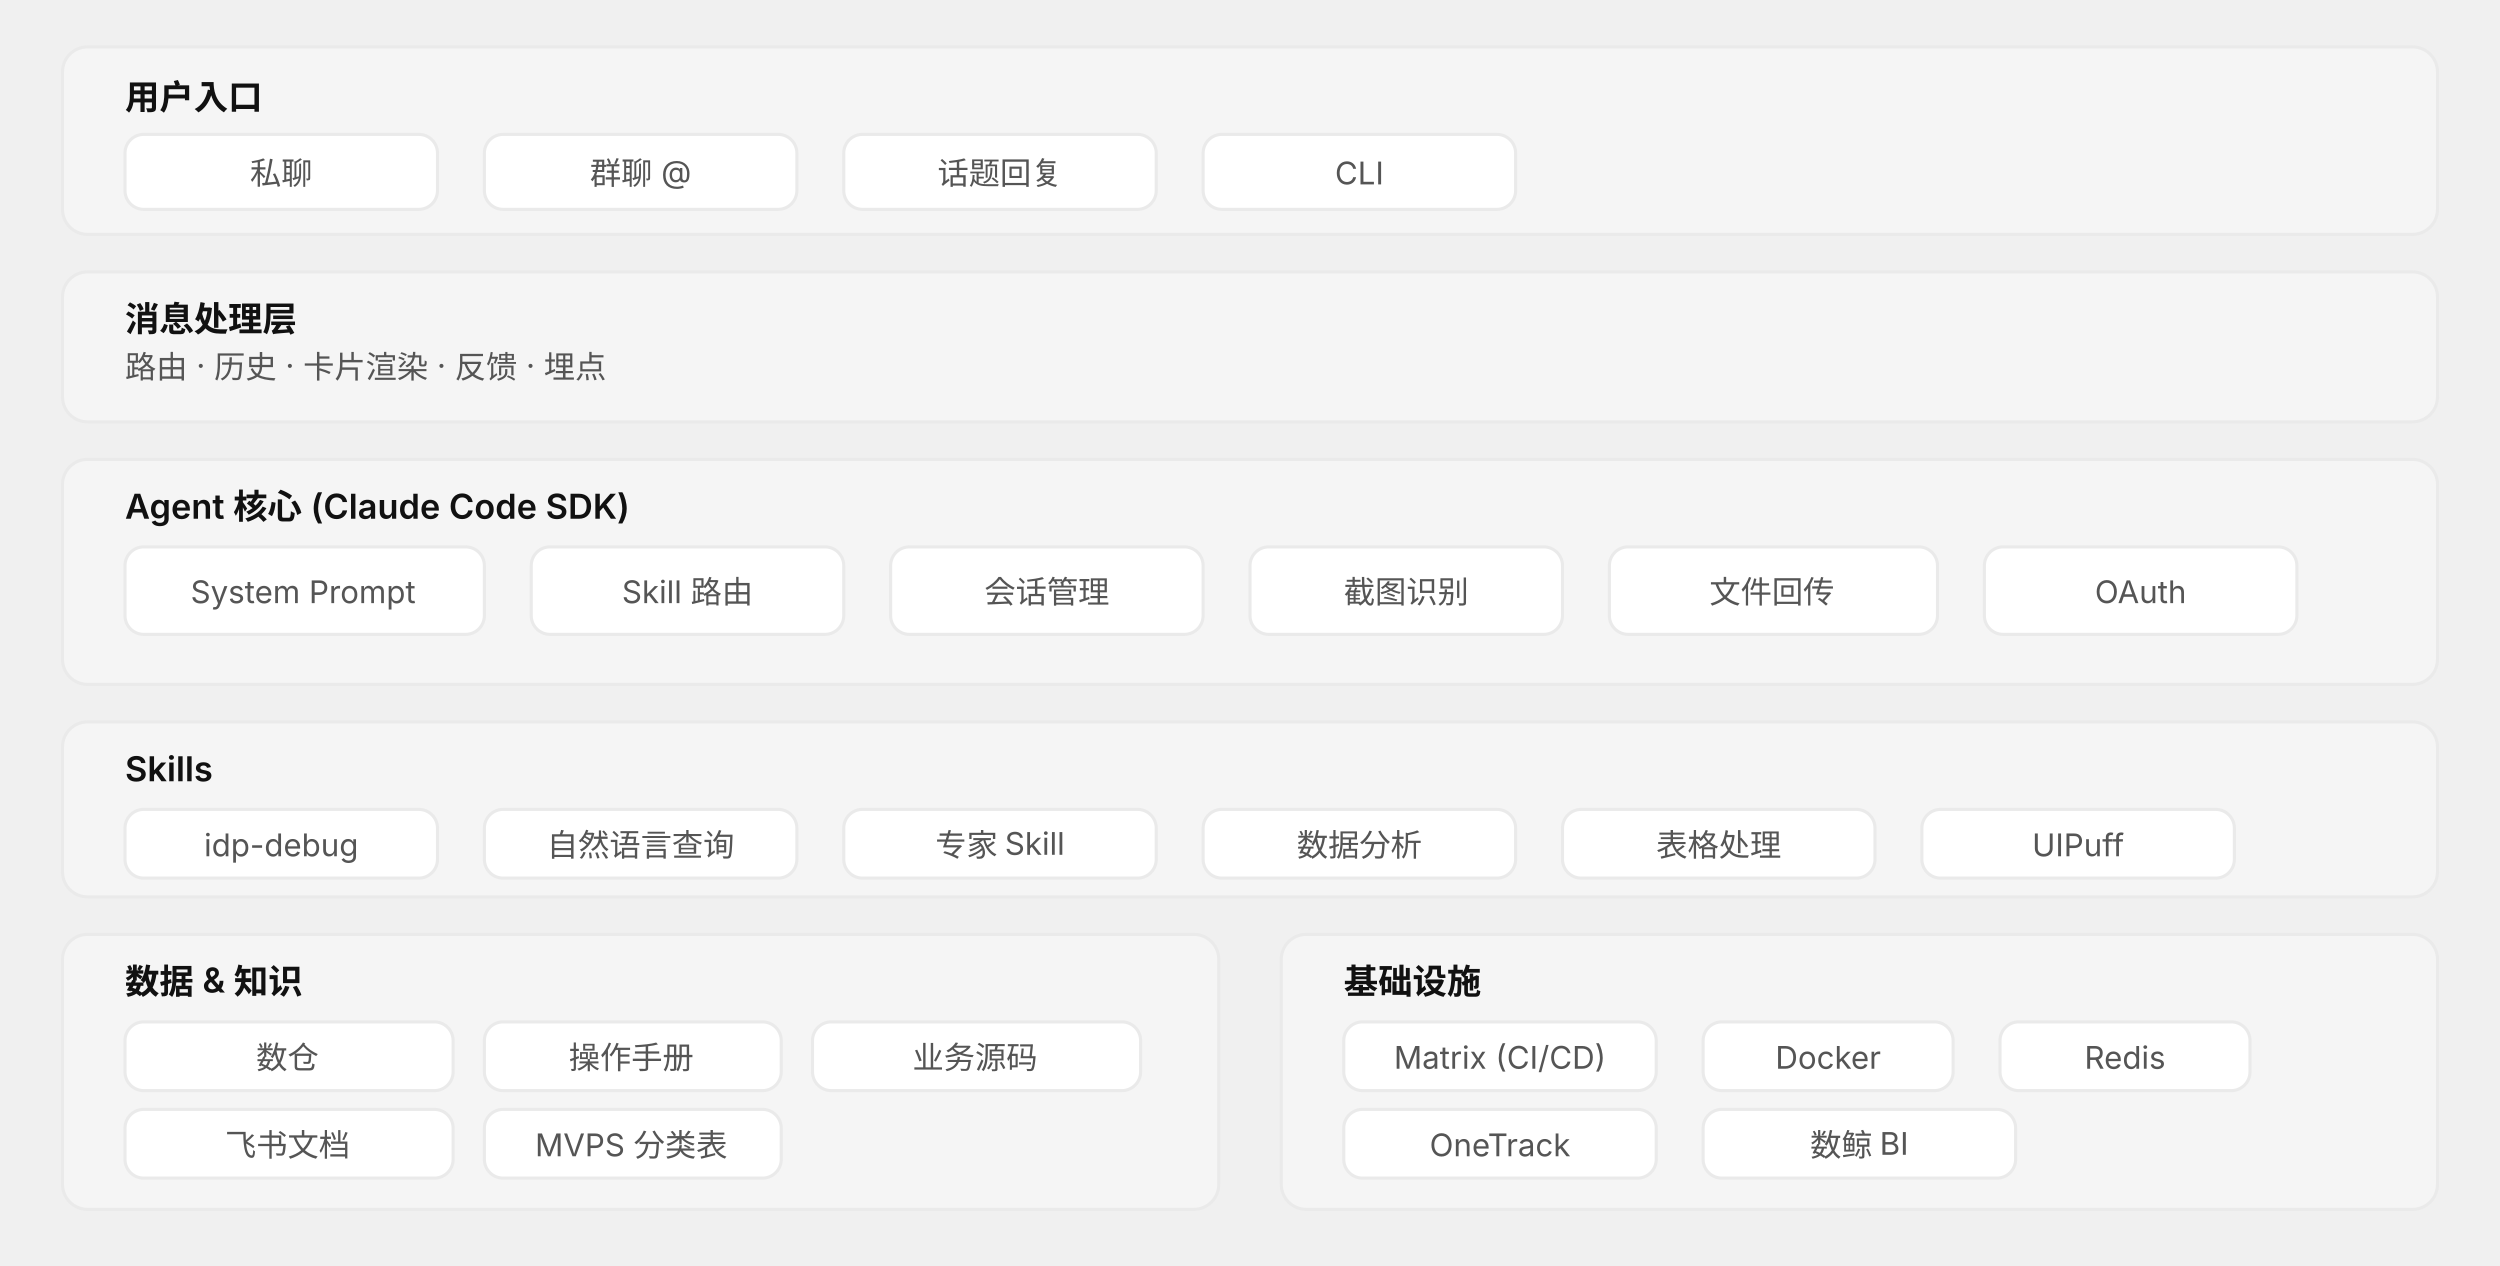
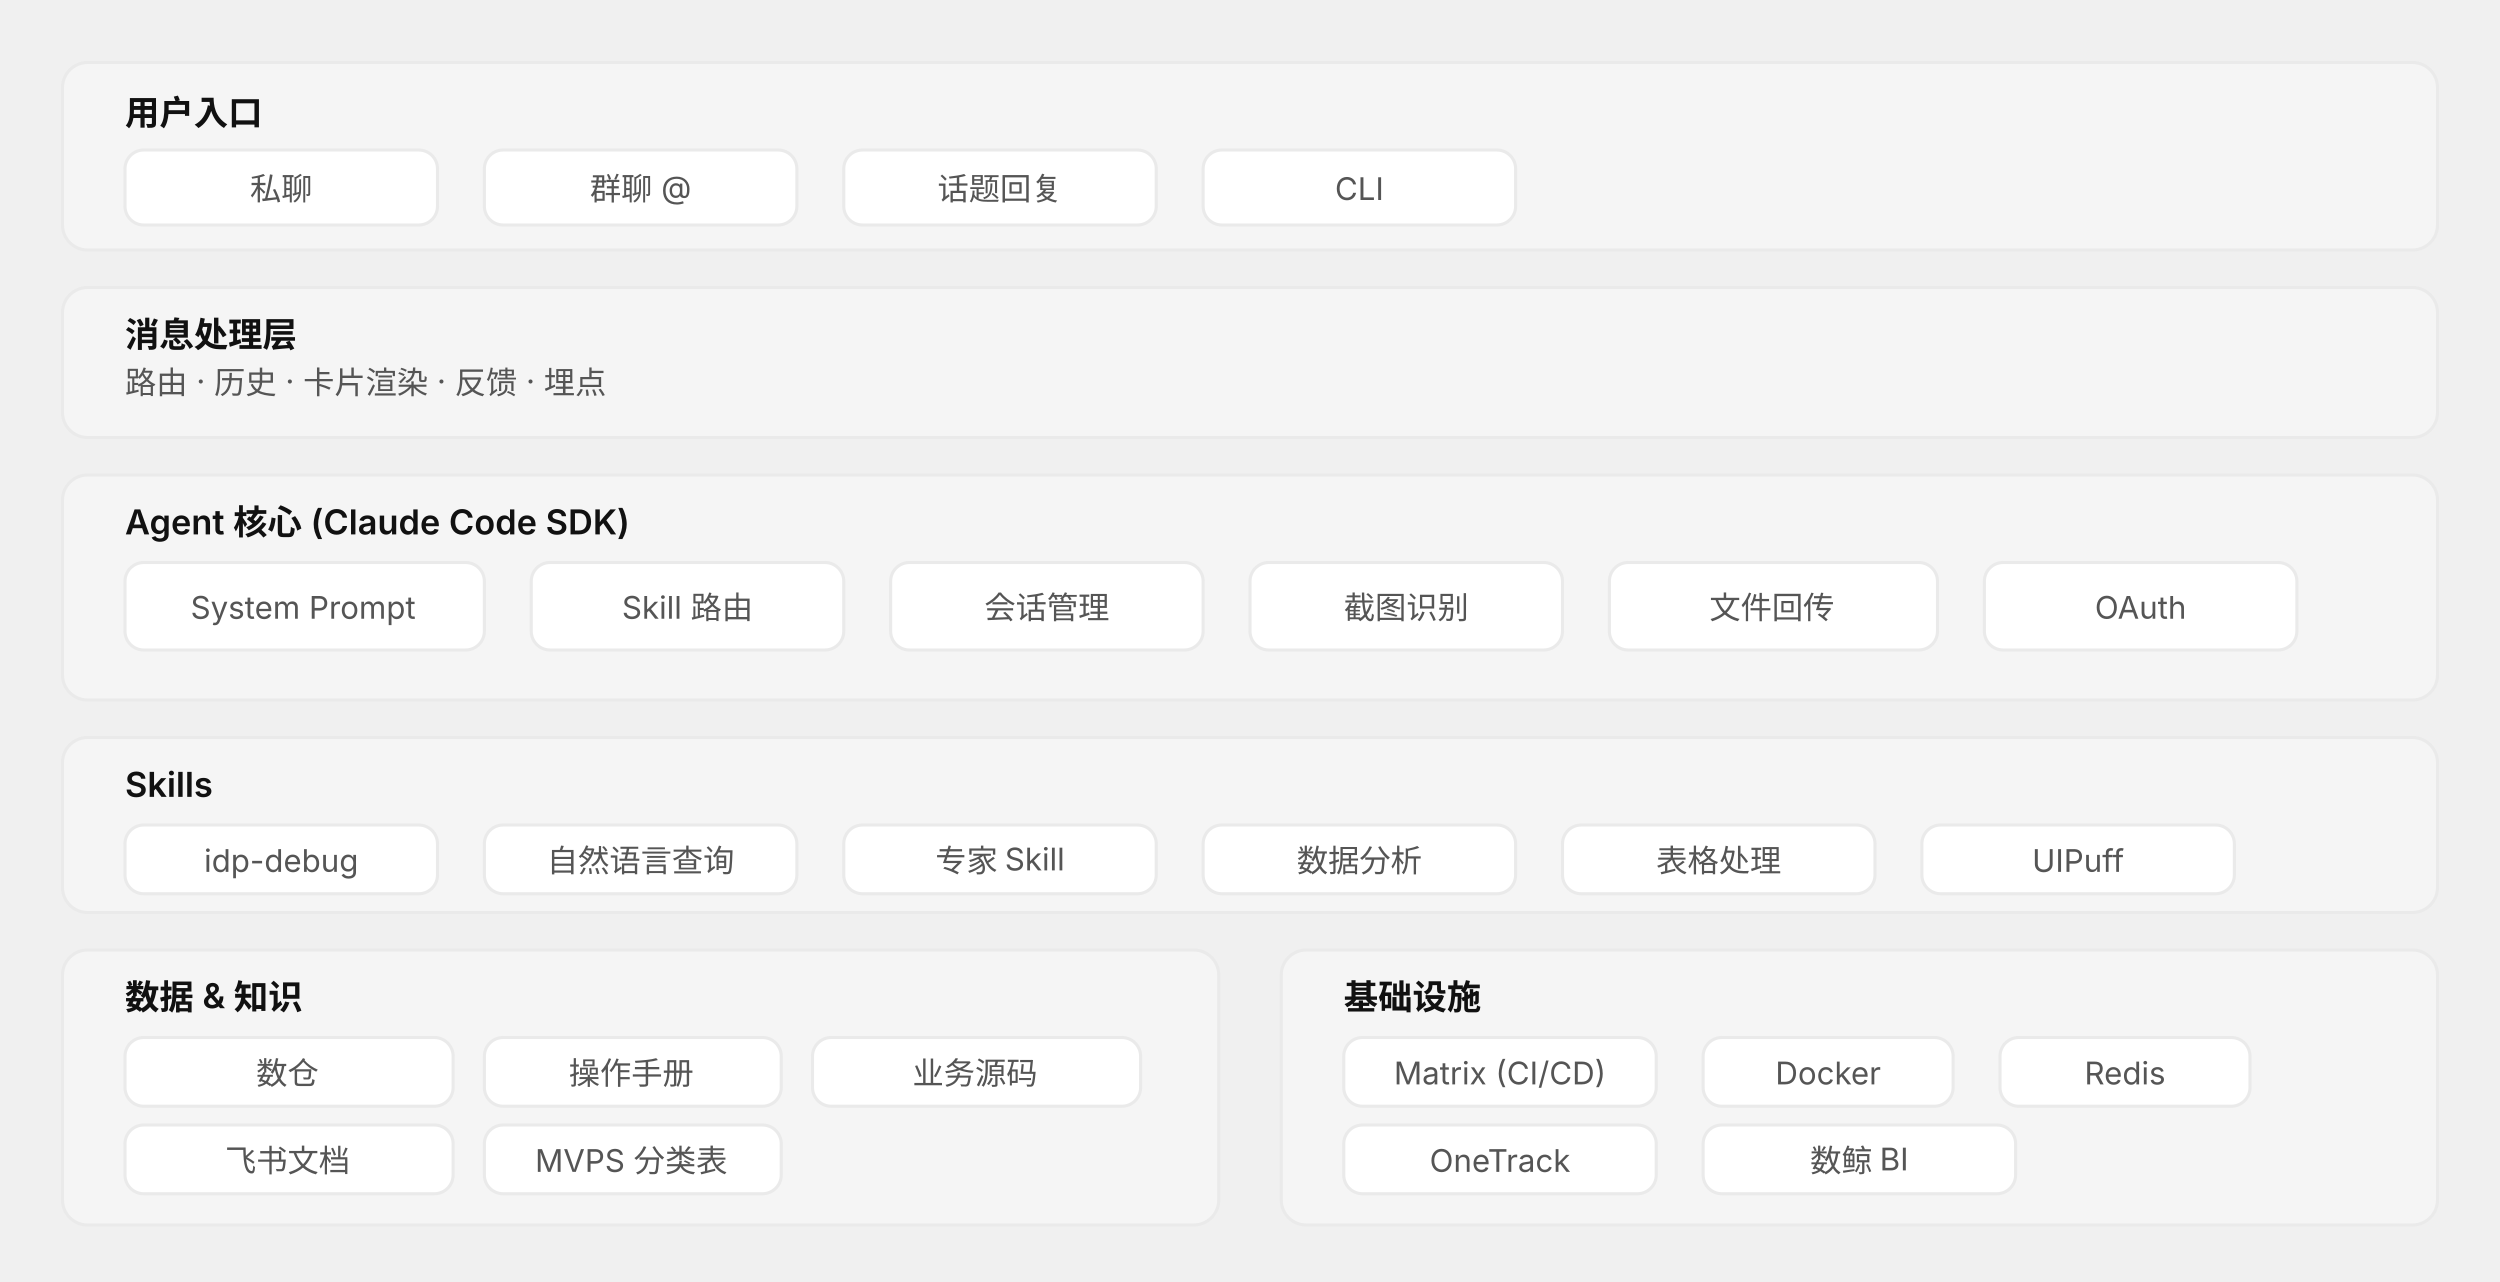
- <svg xmlns="http://www.w3.org/2000/svg" viewBox="0 0 800 405" fill="none" font-family="PingFang SC,Inter,system-ui,sans-serif">
-   <rect x="20" y="15" width="760" height="60" rx="8" fill="#f5f5f5" stroke="#eaeaea" />
-   <text x="40" y="35" font-size="11" font-weight="600" fill="#111">用户入口</text>
-   <rect x="40" y="43" width="100" height="24" rx="6" fill="#fff" stroke="#eaeaea" />
-   <text x="90" y="59" text-anchor="middle" font-size="10" fill="#555">私聊</text>
-   <rect x="155" y="43" width="100" height="24" rx="6" fill="#fff" stroke="#eaeaea" />
-   <text x="205" y="59" text-anchor="middle" font-size="10" fill="#555">群聊 @</text>
-   <rect x="270" y="43" width="100" height="24" rx="6" fill="#fff" stroke="#eaeaea" />
-   <text x="320" y="59" text-anchor="middle" font-size="10" fill="#555">话题回复</text>
-   <rect x="385" y="43" width="100" height="24" rx="6" fill="#fff" stroke="#eaeaea" />
-   <text x="435" y="59" text-anchor="middle" font-size="10" fill="#555">CLI</text>
-   <rect x="20" y="87" width="760" height="48" rx="8" fill="#f5f5f5" stroke="#eaeaea" />
-   <text x="40" y="106" font-size="11" font-weight="600" fill="#111">消息处理层</text>
-   <text x="40" y="121" font-size="10" fill="#555">路由 · 历史 · 卡片渲染 · 反馈 · 埋点</text>
-   <rect x="20" y="147" width="760" height="72" rx="8" fill="#f5f5f5" stroke="#eaeaea" />
-   <text x="40" y="166" font-size="11" font-weight="600" fill="#111">Agent 核心 (Claude Code SDK)</text>
-   <rect x="40" y="175" width="115" height="28" rx="6" fill="#fff" stroke="#eaeaea" />
-   <text x="97" y="193" text-anchor="middle" font-size="10" fill="#555">System Prompt</text>
-   <rect x="170" y="175" width="100" height="28" rx="6" fill="#fff" stroke="#eaeaea" />
-   <text x="220" y="193" text-anchor="middle" font-size="10" fill="#555">Skill 路由</text>
-   <rect x="285" y="175" width="100" height="28" rx="6" fill="#fff" stroke="#eaeaea" />
-   <text x="335" y="193" text-anchor="middle" font-size="10" fill="#555">会话管理</text>
-   <rect x="400" y="175" width="100" height="28" rx="6" fill="#fff" stroke="#eaeaea" />
-   <text x="450" y="193" text-anchor="middle" font-size="10" fill="#555">截图识别</text>
-   <rect x="515" y="175" width="105" height="28" rx="6" fill="#fff" stroke="#eaeaea" />
-   <text x="567" y="193" text-anchor="middle" font-size="10" fill="#555">文件回传</text>
-   <rect x="635" y="175" width="100" height="28" rx="6" fill="#fff" stroke="#eaeaea" />
-   <text x="685" y="193" text-anchor="middle" font-size="10" fill="#555">OAuth</text>
-   <rect x="20" y="231" width="760" height="56" rx="8" fill="#f5f5f5" stroke="#eaeaea" />
-   <text x="40" y="250" font-size="11" font-weight="600" fill="#111">Skills</text>
-   <rect x="40" y="259" width="100" height="22" rx="6" fill="#fff" stroke="#eaeaea" />
-   <text x="90" y="274" text-anchor="middle" font-size="10" fill="#555">idp-debug</text>
-   <rect x="155" y="259" width="100" height="22" rx="6" fill="#fff" stroke="#eaeaea" />
-   <text x="205" y="274" text-anchor="middle" font-size="10" fill="#555">自然语言查询</text>
-   <rect x="270" y="259" width="100" height="22" rx="6" fill="#fff" stroke="#eaeaea" />
-   <text x="320" y="274" text-anchor="middle" font-size="10" fill="#555">专家 Skill</text>
-   <rect x="385" y="259" width="100" height="22" rx="6" fill="#fff" stroke="#eaeaea" />
-   <text x="435" y="274" text-anchor="middle" font-size="10" fill="#555">数据分析</text>
-   <rect x="500" y="259" width="100" height="22" rx="6" fill="#fff" stroke="#eaeaea" />
-   <text x="550" y="274" text-anchor="middle" font-size="10" fill="#555">表格处理</text>
-   <rect x="615" y="259" width="100" height="22" rx="6" fill="#fff" stroke="#eaeaea" />
-   <text x="665" y="274" text-anchor="middle" font-size="10" fill="#555">UIPuff</text>
-   <rect x="20" y="299" width="370" height="88" rx="8" fill="#f5f5f5" stroke="#eaeaea" />
-   <text x="40" y="318" font-size="11" font-weight="600" fill="#111">数据 &amp; 知识</text>
-   <rect x="40" y="327" width="105" height="22" rx="6" fill="#fff" stroke="#eaeaea" />
-   <text x="92" y="342" text-anchor="middle" font-size="10" fill="#555">数仓</text>
-   <rect x="155" y="327" width="95" height="22" rx="6" fill="#fff" stroke="#eaeaea" />
-   <text x="202" y="342" text-anchor="middle" font-size="10" fill="#555">操作手册</text>
-   <rect x="260" y="327" width="105" height="22" rx="6" fill="#fff" stroke="#eaeaea" />
-   <text x="312" y="342" text-anchor="middle" font-size="10" fill="#555">业务源码</text>
-   <rect x="40" y="355" width="105" height="22" rx="6" fill="#fff" stroke="#eaeaea" />
-   <text x="92" y="370" text-anchor="middle" font-size="10" fill="#555">飞书文档</text>
-   <rect x="155" y="355" width="95" height="22" rx="6" fill="#fff" stroke="#eaeaea" />
-   <text x="202" y="370" text-anchor="middle" font-size="10" fill="#555">MVPS 分类表</text>
-   <rect x="410" y="299" width="370" height="88" rx="8" fill="#f5f5f5" stroke="#eaeaea" />
-   <text x="430" y="318" font-size="11" font-weight="600" fill="#111">基础设施</text>
-   <rect x="430" y="327" width="100" height="22" rx="6" fill="#fff" stroke="#eaeaea" />
-   <text x="480" y="342" text-anchor="middle" font-size="10" fill="#555">Matrix (CI/CD)</text>
-   <rect x="545" y="327" width="80" height="22" rx="6" fill="#fff" stroke="#eaeaea" />
-   <text x="585" y="342" text-anchor="middle" font-size="10" fill="#555">Docker</text>
-   <rect x="640" y="327" width="80" height="22" rx="6" fill="#fff" stroke="#eaeaea" />
-   <text x="680" y="342" text-anchor="middle" font-size="10" fill="#555">Redis</text>
-   <rect x="430" y="355" width="100" height="22" rx="6" fill="#fff" stroke="#eaeaea" />
-   <text x="480" y="370" text-anchor="middle" font-size="10" fill="#555">OneTrack</text>
-   <rect x="545" y="355" width="100" height="22" rx="6" fill="#fff" stroke="#eaeaea" />
-   <text x="595" y="370" text-anchor="middle" font-size="10" fill="#555">数鲸 BI</text>
+ <svg xmlns="http://www.w3.org/2000/svg" viewBox="0 0 800 410" fill="none" font-family="PingFang SC,Inter,system-ui,sans-serif">
+   <rect x="20" y="20" width="760" height="60" rx="8" fill="#f5f5f5" stroke="#eaeaea" />
+   <text x="40" y="40" font-size="11" font-weight="600" fill="#111">用户入口</text>
+   <rect x="40" y="48" width="100" height="24" rx="6" fill="#fff" stroke="#eaeaea" />
+   <text x="90" y="64" text-anchor="middle" font-size="10" fill="#555">私聊</text>
+   <rect x="155" y="48" width="100" height="24" rx="6" fill="#fff" stroke="#eaeaea" />
+   <text x="205" y="64" text-anchor="middle" font-size="10" fill="#555">群聊 @</text>
+   <rect x="270" y="48" width="100" height="24" rx="6" fill="#fff" stroke="#eaeaea" />
+   <text x="320" y="64" text-anchor="middle" font-size="10" fill="#555">话题回复</text>
+   <rect x="385" y="48" width="100" height="24" rx="6" fill="#fff" stroke="#eaeaea" />
+   <text x="435" y="64" text-anchor="middle" font-size="10" fill="#555">CLI</text>
+   <rect x="20" y="92" width="760" height="48" rx="8" fill="#f5f5f5" stroke="#eaeaea" />
+   <text x="40" y="111" font-size="11" font-weight="600" fill="#111">消息处理层</text>
+   <text x="40" y="126" font-size="10" fill="#555">路由 · 历史 · 卡片渲染 · 反馈 · 埋点</text>
+   <rect x="20" y="152" width="760" height="72" rx="8" fill="#f5f5f5" stroke="#eaeaea" />
+   <text x="40" y="171" font-size="11" font-weight="600" fill="#111">Agent 核心 (Claude Code SDK)</text>
+   <rect x="40" y="180" width="115" height="28" rx="6" fill="#fff" stroke="#eaeaea" />
+   <text x="97" y="198" text-anchor="middle" font-size="10" fill="#555">System Prompt</text>
+   <rect x="170" y="180" width="100" height="28" rx="6" fill="#fff" stroke="#eaeaea" />
+   <text x="220" y="198" text-anchor="middle" font-size="10" fill="#555">Skill 路由</text>
+   <rect x="285" y="180" width="100" height="28" rx="6" fill="#fff" stroke="#eaeaea" />
+   <text x="335" y="198" text-anchor="middle" font-size="10" fill="#555">会话管理</text>
+   <rect x="400" y="180" width="100" height="28" rx="6" fill="#fff" stroke="#eaeaea" />
+   <text x="450" y="198" text-anchor="middle" font-size="10" fill="#555">截图识别</text>
+   <rect x="515" y="180" width="105" height="28" rx="6" fill="#fff" stroke="#eaeaea" />
+   <text x="567" y="198" text-anchor="middle" font-size="10" fill="#555">文件回传</text>
+   <rect x="635" y="180" width="100" height="28" rx="6" fill="#fff" stroke="#eaeaea" />
+   <text x="685" y="198" text-anchor="middle" font-size="10" fill="#555">OAuth</text>
+   <rect x="20" y="236" width="760" height="56" rx="8" fill="#f5f5f5" stroke="#eaeaea" />
+   <text x="40" y="255" font-size="11" font-weight="600" fill="#111">Skills</text>
+   <rect x="40" y="264" width="100" height="22" rx="6" fill="#fff" stroke="#eaeaea" />
+   <text x="90" y="279" text-anchor="middle" font-size="10" fill="#555">idp-debug</text>
+   <rect x="155" y="264" width="100" height="22" rx="6" fill="#fff" stroke="#eaeaea" />
+   <text x="205" y="279" text-anchor="middle" font-size="10" fill="#555">自然语言查询</text>
+   <rect x="270" y="264" width="100" height="22" rx="6" fill="#fff" stroke="#eaeaea" />
+   <text x="320" y="279" text-anchor="middle" font-size="10" fill="#555">专家 Skill</text>
+   <rect x="385" y="264" width="100" height="22" rx="6" fill="#fff" stroke="#eaeaea" />
+   <text x="435" y="279" text-anchor="middle" font-size="10" fill="#555">数据分析</text>
+   <rect x="500" y="264" width="100" height="22" rx="6" fill="#fff" stroke="#eaeaea" />
+   <text x="550" y="279" text-anchor="middle" font-size="10" fill="#555">表格处理</text>
+   <rect x="615" y="264" width="100" height="22" rx="6" fill="#fff" stroke="#eaeaea" />
+   <text x="665" y="279" text-anchor="middle" font-size="10" fill="#555">UIPuff</text>
+   <rect x="20" y="304" width="370" height="88" rx="8" fill="#f5f5f5" stroke="#eaeaea" />
+   <text x="40" y="323" font-size="11" font-weight="600" fill="#111">数据 &amp; 知识</text>
+   <rect x="40" y="332" width="105" height="22" rx="6" fill="#fff" stroke="#eaeaea" />
+   <text x="92" y="347" text-anchor="middle" font-size="10" fill="#555">数仓</text>
+   <rect x="155" y="332" width="95" height="22" rx="6" fill="#fff" stroke="#eaeaea" />
+   <text x="202" y="347" text-anchor="middle" font-size="10" fill="#555">操作手册</text>
+   <rect x="260" y="332" width="105" height="22" rx="6" fill="#fff" stroke="#eaeaea" />
+   <text x="312" y="347" text-anchor="middle" font-size="10" fill="#555">业务源码</text>
+   <rect x="40" y="360" width="105" height="22" rx="6" fill="#fff" stroke="#eaeaea" />
+   <text x="92" y="375" text-anchor="middle" font-size="10" fill="#555">飞书文档</text>
+   <rect x="155" y="360" width="95" height="22" rx="6" fill="#fff" stroke="#eaeaea" />
+   <text x="202" y="375" text-anchor="middle" font-size="10" fill="#555">MVPS 分类表</text>
+   <rect x="410" y="304" width="370" height="88" rx="8" fill="#f5f5f5" stroke="#eaeaea" />
+   <text x="430" y="323" font-size="11" font-weight="600" fill="#111">基础设施</text>
+   <rect x="430" y="332" width="100" height="22" rx="6" fill="#fff" stroke="#eaeaea" />
+   <text x="480" y="347" text-anchor="middle" font-size="10" fill="#555">Matrix (CI/CD)</text>
+   <rect x="545" y="332" width="80" height="22" rx="6" fill="#fff" stroke="#eaeaea" />
+   <text x="585" y="347" text-anchor="middle" font-size="10" fill="#555">Docker</text>
+   <rect x="640" y="332" width="80" height="22" rx="6" fill="#fff" stroke="#eaeaea" />
+   <text x="680" y="347" text-anchor="middle" font-size="10" fill="#555">Redis</text>
+   <rect x="430" y="360" width="100" height="22" rx="6" fill="#fff" stroke="#eaeaea" />
+   <text x="480" y="375" text-anchor="middle" font-size="10" fill="#555">OneTrack</text>
+   <rect x="545" y="360" width="100" height="22" rx="6" fill="#fff" stroke="#eaeaea" />
+   <text x="595" y="375" text-anchor="middle" font-size="10" fill="#555">数鲸 BI</text>
</svg>
